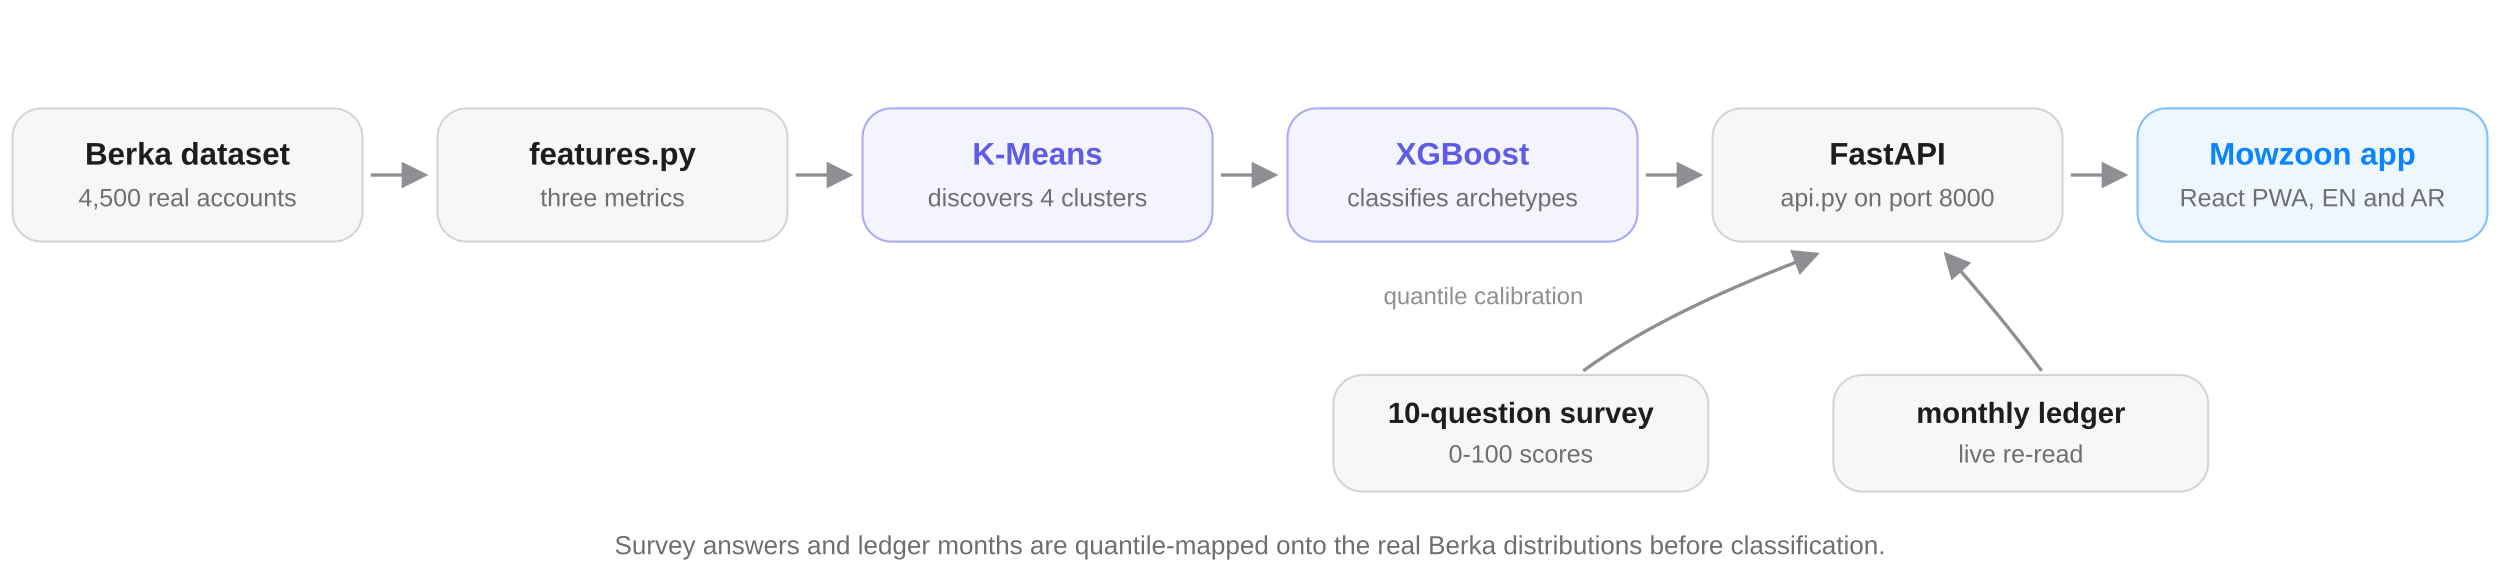
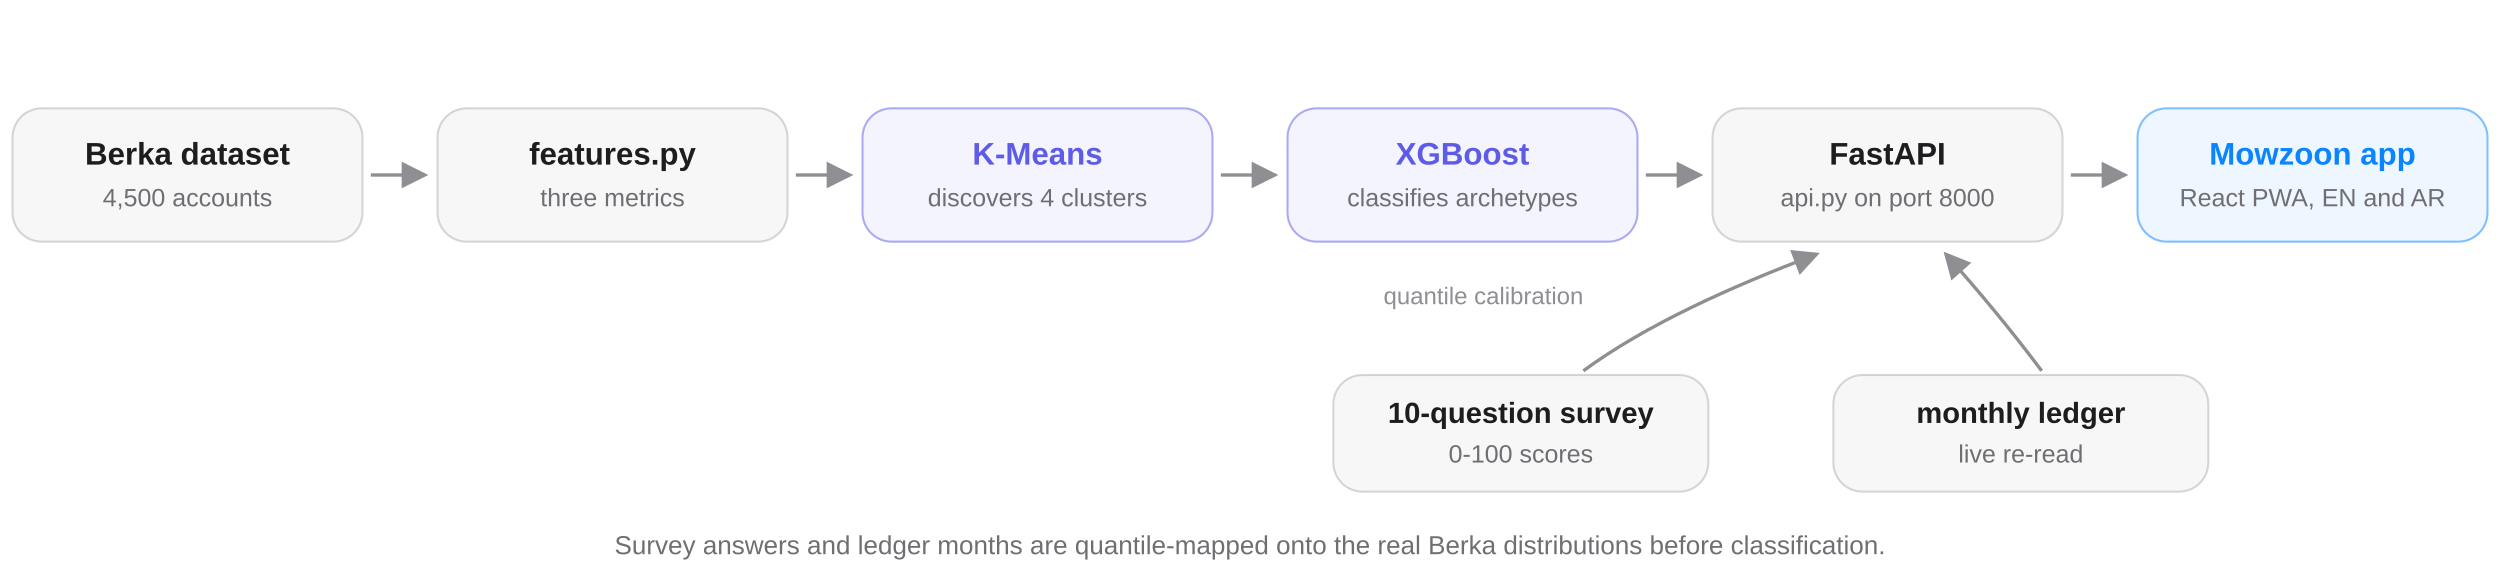
<svg xmlns="http://www.w3.org/2000/svg" width="1200" height="280" viewBox="0 0 1200 280" fill="none" font-family="'Segoe UI', -apple-system, 'Helvetica Neue', Arial, sans-serif">
  <defs>
    <marker id="ah" markerWidth="8" markerHeight="8" refX="7" refY="4" orient="auto">
      <path d="M0 0 L8 4 L0 8 Z" fill="#8e8e93" />
    </marker>
  </defs>
  <rect x="6" y="52" width="168" height="64" rx="14" fill="#0a0c12" fill-opacity="0.035" stroke="#0a0c12" stroke-opacity="0.16" />
  <text x="90" y="79" text-anchor="middle" font-size="15" font-weight="650" fill="#1d1d1f">Berka dataset</text>
-   <text x="90" y="99" text-anchor="middle" font-size="12" fill="#6e6e73">4,500 real accounts</text>
+   <text x="90" y="99" text-anchor="middle" font-size="12" fill="#6e6e73">4,500 accounts</text>
  <rect x="210" y="52" width="168" height="64" rx="14" fill="#0a0c12" fill-opacity="0.035" stroke="#0a0c12" stroke-opacity="0.16" />
  <text x="294" y="79" text-anchor="middle" font-size="15" font-weight="650" fill="#1d1d1f">features.py</text>
  <text x="294" y="99" text-anchor="middle" font-size="12" fill="#6e6e73">three metrics</text>
  <rect x="414" y="52" width="168" height="64" rx="14" fill="#5e5ce6" fill-opacity="0.07" stroke="#5e5ce6" stroke-opacity="0.5" />
  <text x="498" y="79" text-anchor="middle" font-size="15" font-weight="650" fill="#5e5ce6">K-Means</text>
  <text x="498" y="99" text-anchor="middle" font-size="12" fill="#6e6e73">discovers 4 clusters</text>
  <rect x="618" y="52" width="168" height="64" rx="14" fill="#5e5ce6" fill-opacity="0.07" stroke="#5e5ce6" stroke-opacity="0.5" />
  <text x="702" y="79" text-anchor="middle" font-size="15" font-weight="650" fill="#5e5ce6">XGBoost</text>
  <text x="702" y="99" text-anchor="middle" font-size="12" fill="#6e6e73">classifies archetypes</text>
  <rect x="822" y="52" width="168" height="64" rx="14" fill="#0a0c12" fill-opacity="0.035" stroke="#0a0c12" stroke-opacity="0.16" />
  <text x="906" y="79" text-anchor="middle" font-size="15" font-weight="650" fill="#1d1d1f">FastAPI</text>
  <text x="906" y="99" text-anchor="middle" font-size="12" fill="#6e6e73">api.py on port 8000</text>
  <rect x="1026" y="52" width="168" height="64" rx="14" fill="#0a84ff" fill-opacity="0.07" stroke="#0a84ff" stroke-opacity="0.5" />
  <text x="1110" y="79" text-anchor="middle" font-size="15" font-weight="650" fill="#0a84ff">Mowzoon app</text>
  <text x="1110" y="99" text-anchor="middle" font-size="12" fill="#6e6e73">React PWA, EN and AR</text>
  <line x1="178" y1="84" x2="204" y2="84" stroke="#8e8e93" stroke-width="1.6" marker-end="url(#ah)" />
  <line x1="382" y1="84" x2="408" y2="84" stroke="#8e8e93" stroke-width="1.6" marker-end="url(#ah)" />
  <line x1="586" y1="84" x2="612" y2="84" stroke="#8e8e93" stroke-width="1.6" marker-end="url(#ah)" />
  <line x1="790" y1="84" x2="816" y2="84" stroke="#8e8e93" stroke-width="1.6" marker-end="url(#ah)" />
  <line x1="994" y1="84" x2="1020" y2="84" stroke="#8e8e93" stroke-width="1.6" marker-end="url(#ah)" />
  <rect x="640" y="180" width="180" height="56" rx="14" fill="#0a0c12" fill-opacity="0.035" stroke="#0a0c12" stroke-opacity="0.16" />
  <text x="730" y="203" text-anchor="middle" font-size="14" font-weight="650" fill="#1d1d1f">10-question survey</text>
  <text x="730" y="222" text-anchor="middle" font-size="12" fill="#6e6e73">0-100 scores</text>
  <rect x="880" y="180" width="180" height="56" rx="14" fill="#0a0c12" fill-opacity="0.035" stroke="#0a0c12" stroke-opacity="0.16" />
  <text x="970" y="203" text-anchor="middle" font-size="14" font-weight="650" fill="#1d1d1f">monthly ledger</text>
  <text x="970" y="222" text-anchor="middle" font-size="12" fill="#6e6e73">live re-read</text>
  <path d="M760 178 C790 156 830 138 872 122" stroke="#8e8e93" stroke-width="1.6" fill="none" marker-end="url(#ah)" />
  <path d="M980 178 C965 158 950 140 934 122" stroke="#8e8e93" stroke-width="1.6" fill="none" marker-end="url(#ah)" />
  <text x="760" y="146" text-anchor="end" font-size="11.5" fill="#8e8e93">quantile calibration</text>
  <text x="600" y="266" text-anchor="middle" font-size="12.5" fill="#6e6e73">Survey answers and ledger months are quantile-mapped onto the real Berka distributions before classification.</text>
</svg>
